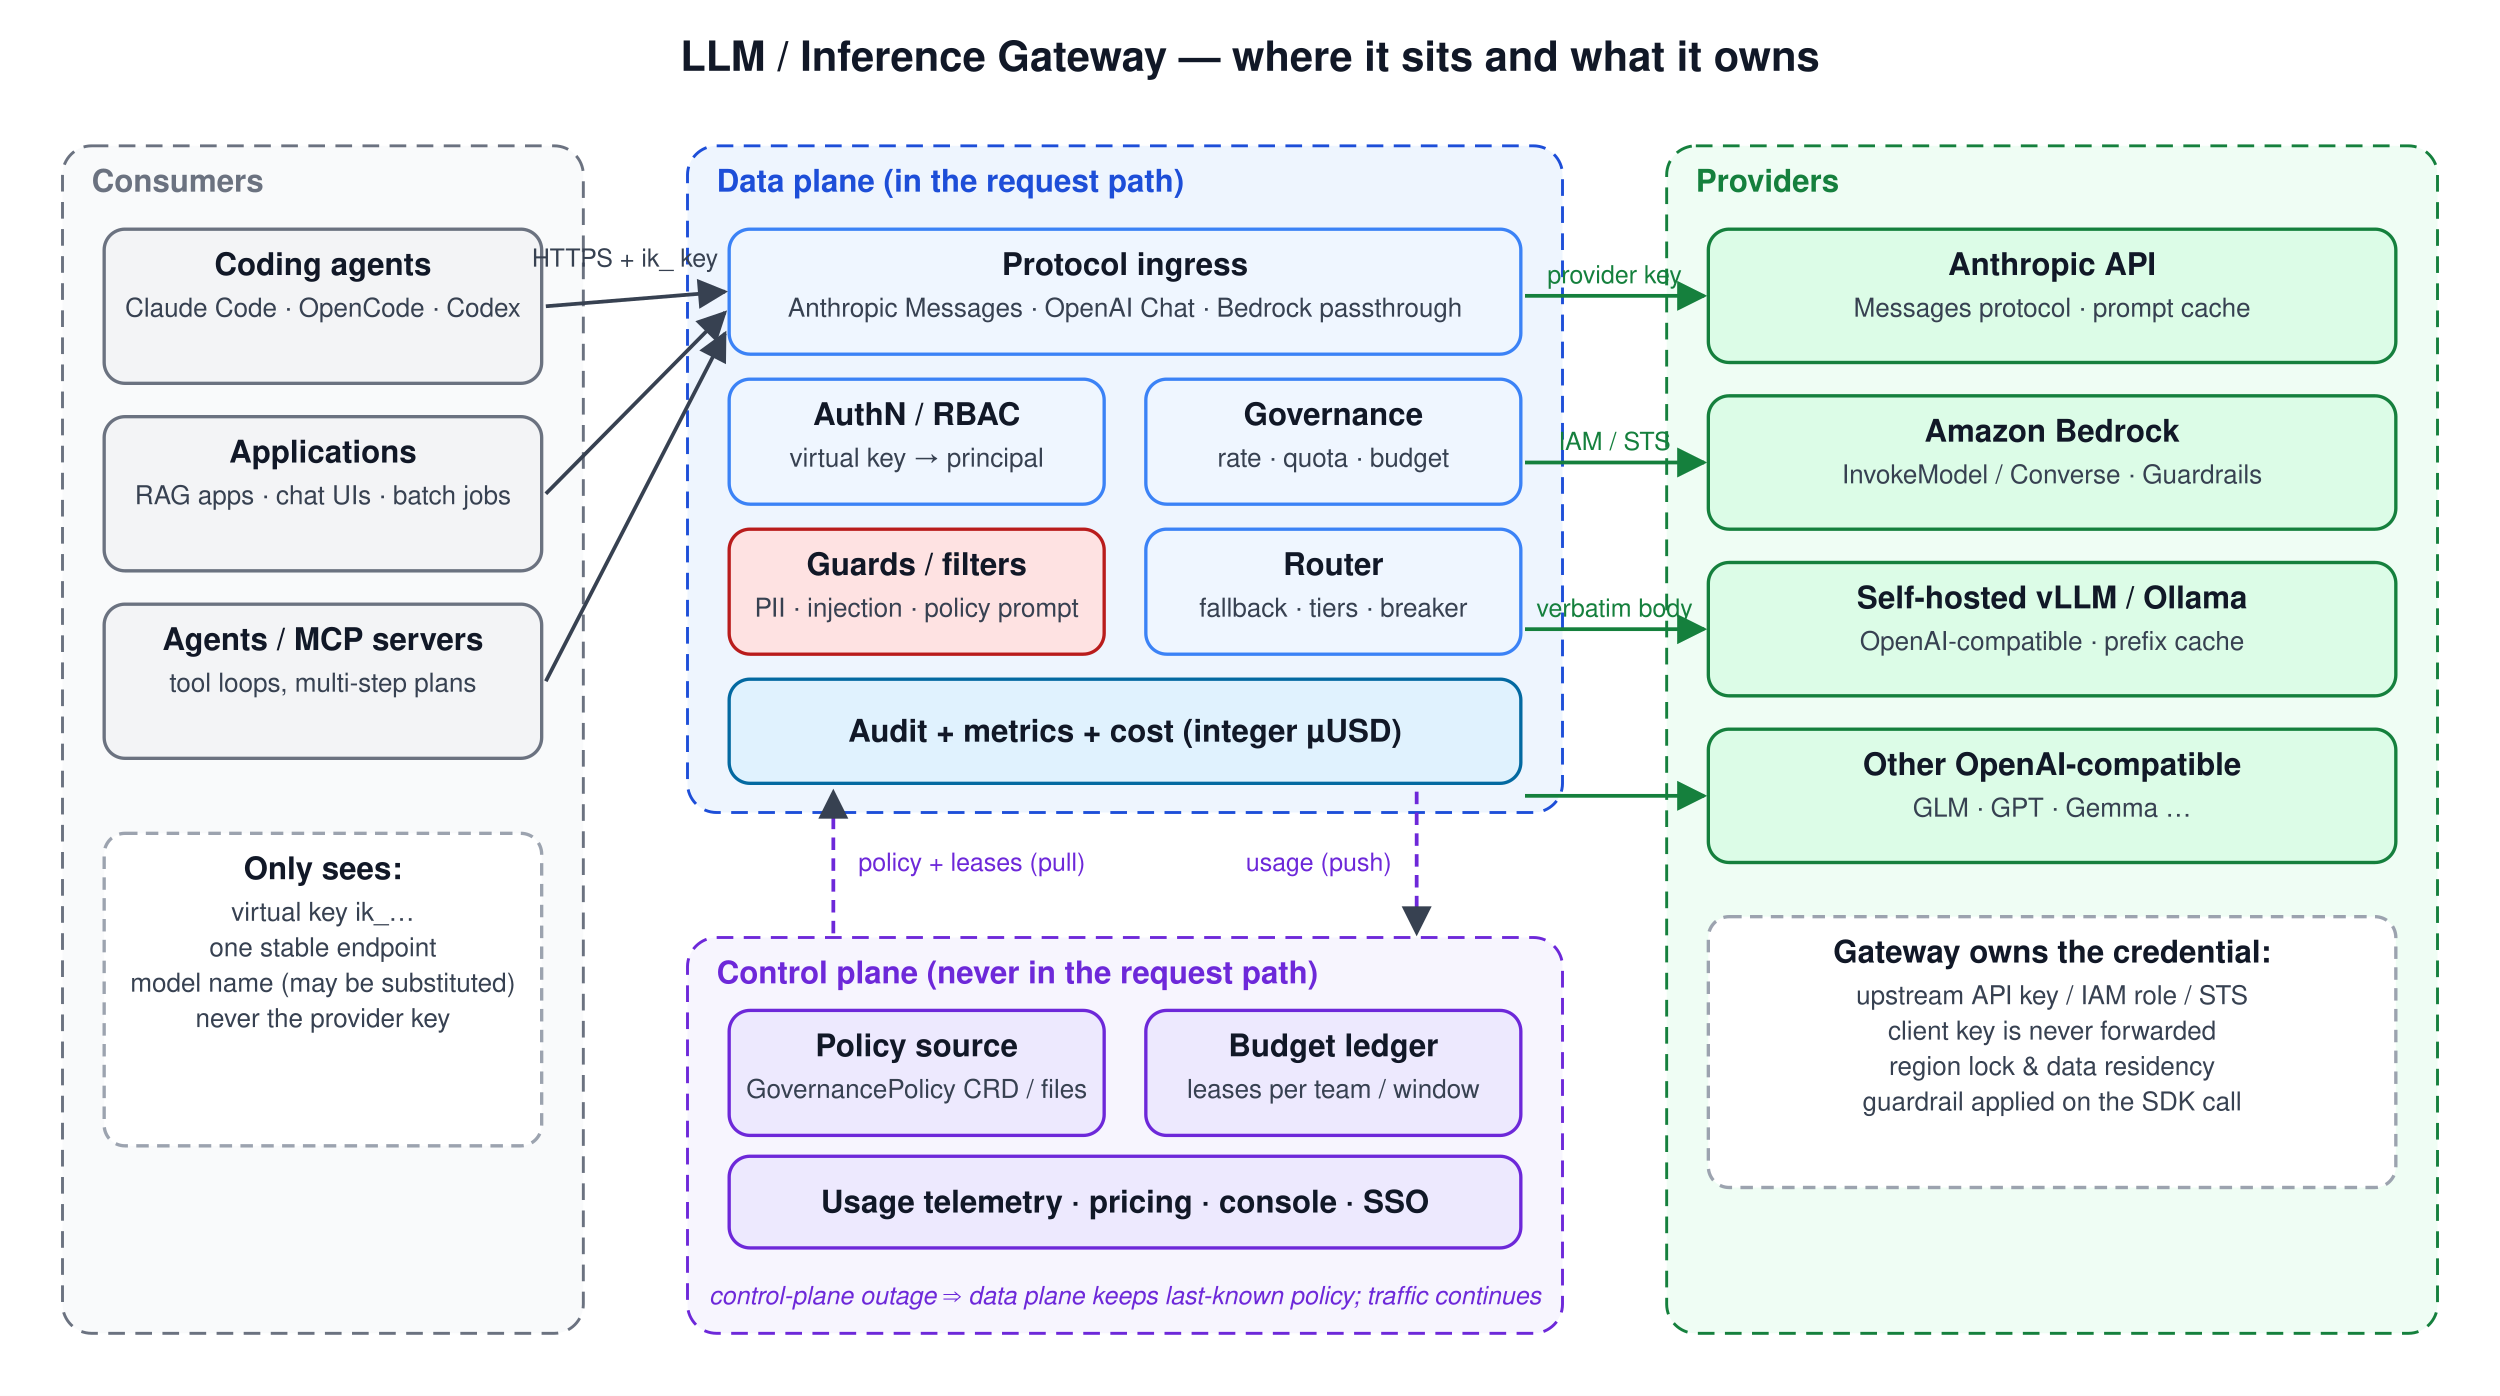
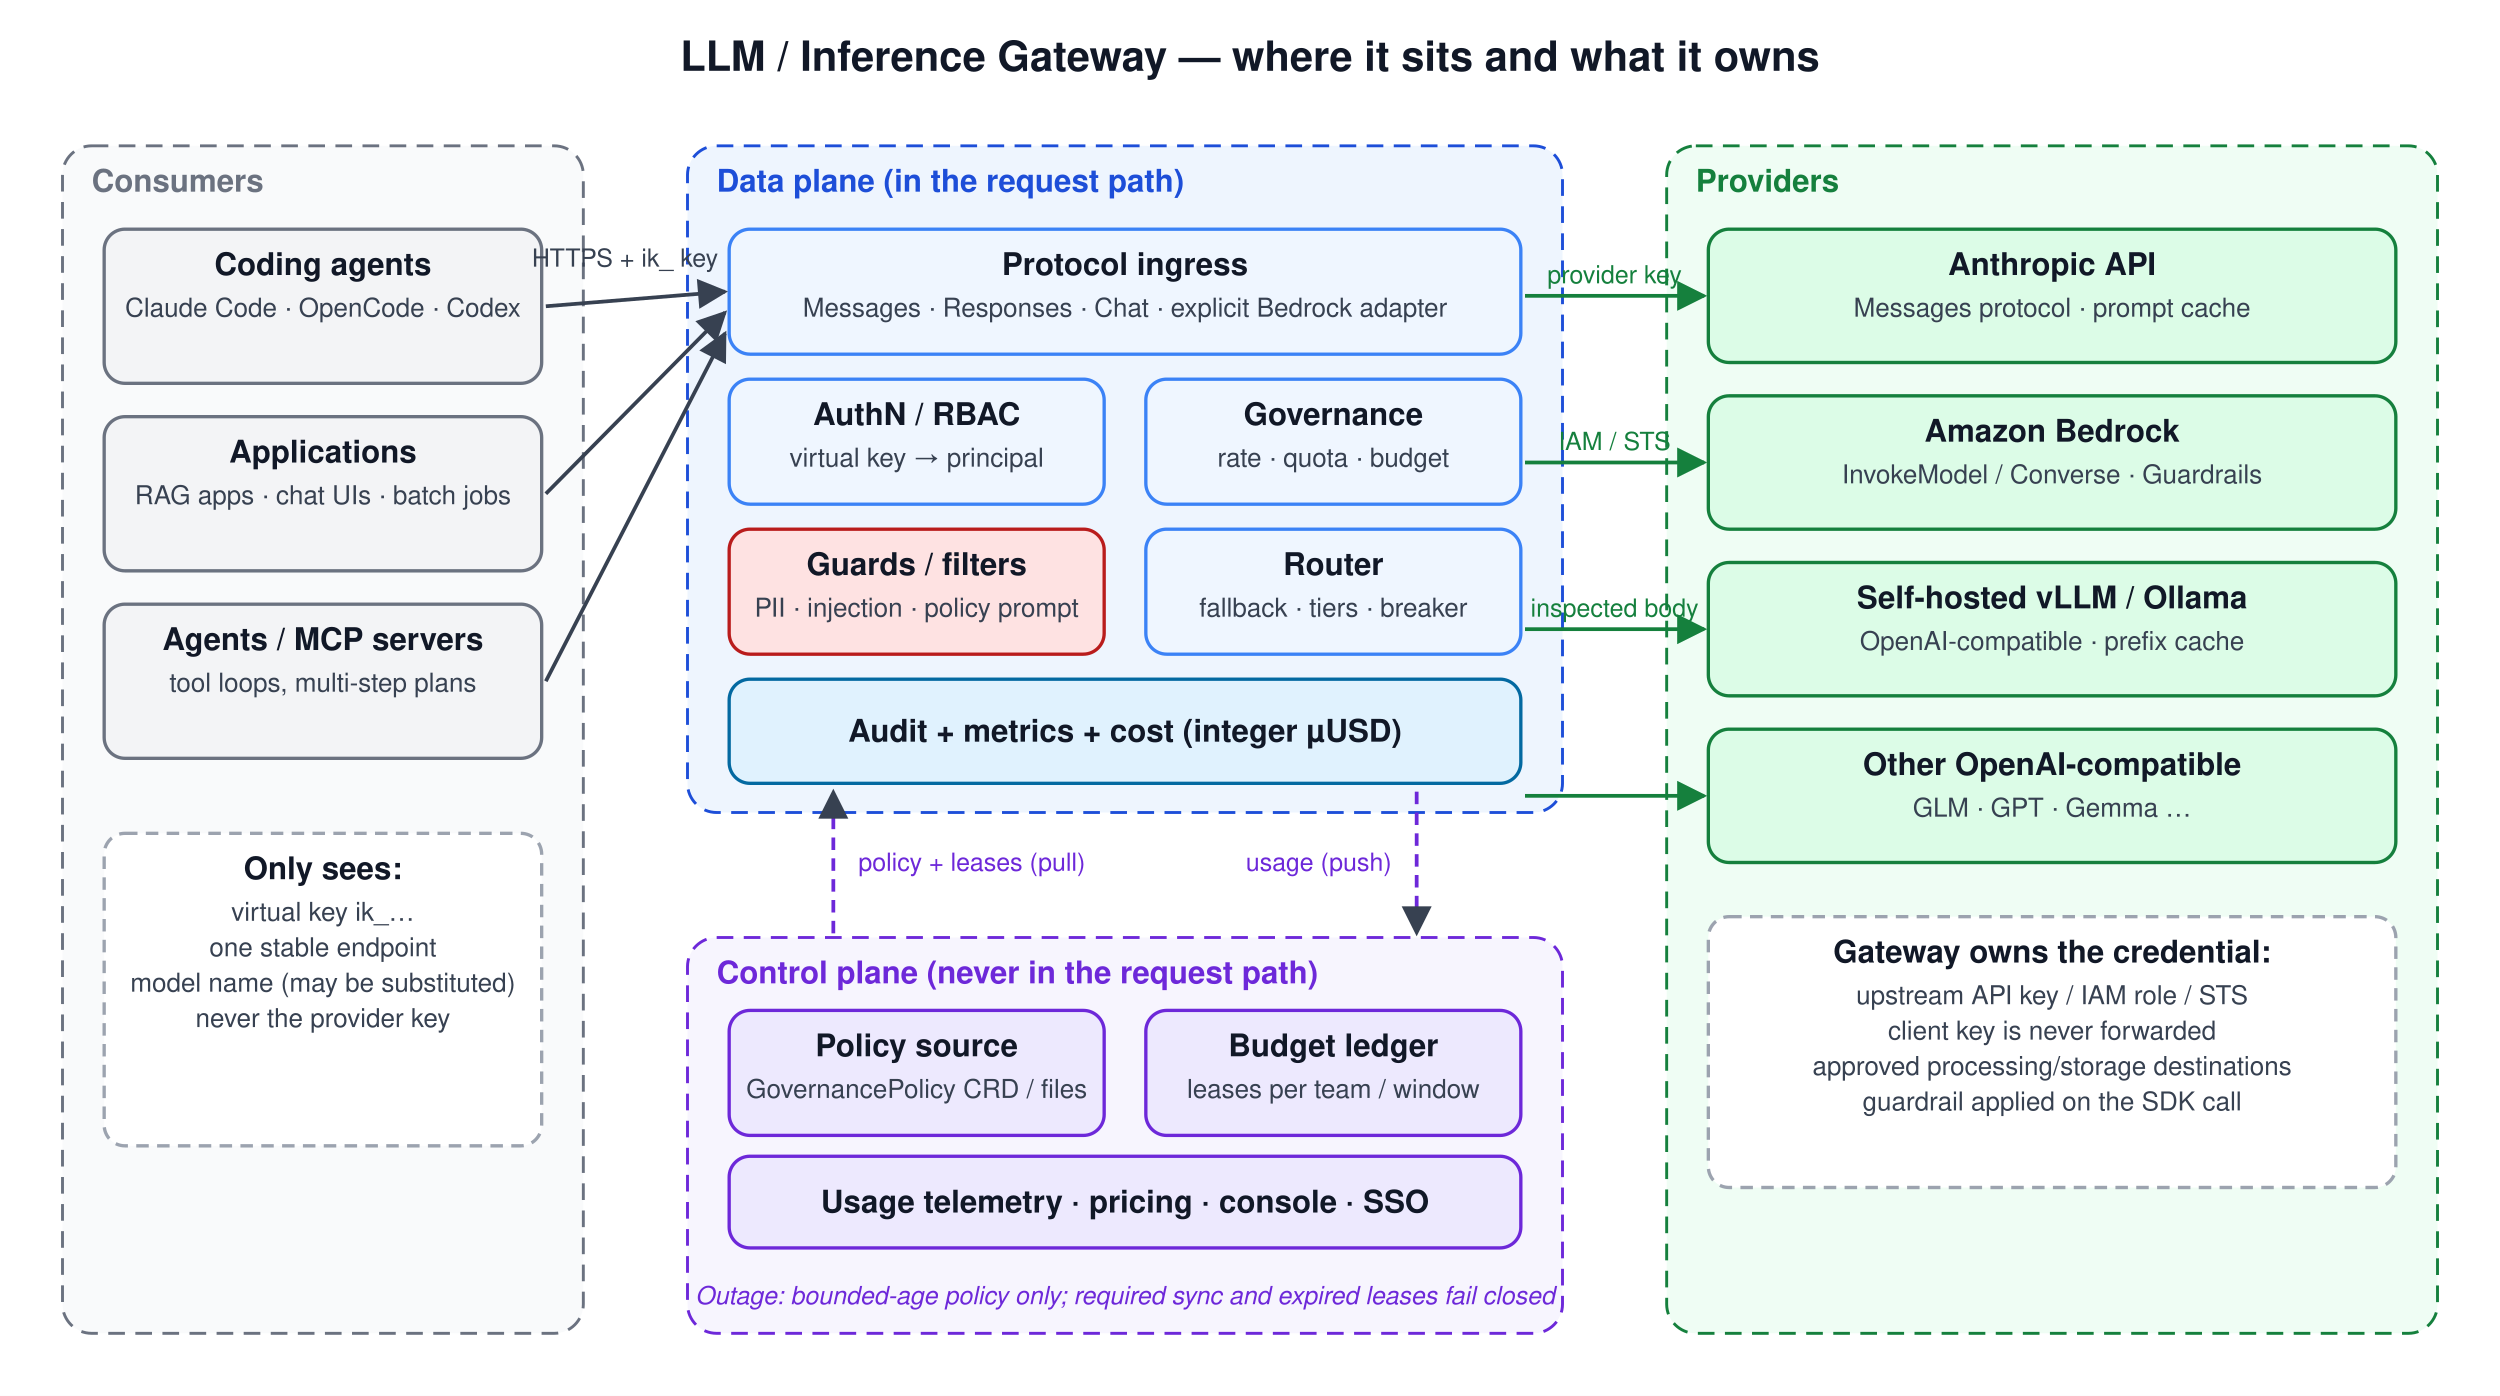
- <svg xmlns="http://www.w3.org/2000/svg" width="1200" height="670" viewBox="0 0 1200 670" font-family="'Segoe UI', Helvetica, Arial, 'Noto Sans', sans-serif" font-size="14">
+ <svg xmlns="http://www.w3.org/2000/svg" width="1200" height="670" viewBox="0 0 1200 670" font-family="'Segoe UI', Helvetica, Arial, 'Noto Sans', sans-serif" font-size="14" role="img" aria-labelledby="diagram-title diagram-description">
  <defs>
    <marker id="arr" viewBox="0 0 10 10" refX="9" refY="5" markerWidth="8" markerHeight="8" orient="auto-start-reverse">
      <path d="M0,0 L10,5 L0,10 z" fill="#374151" />
    </marker>
    <marker id="arr-red" viewBox="0 0 10 10" refX="9" refY="5" markerWidth="8" markerHeight="8" orient="auto-start-reverse">
      <path d="M0,0 L10,5 L0,10 z" fill="#b91c1c" />
    </marker>
    <marker id="arr-green" viewBox="0 0 10 10" refX="9" refY="5" markerWidth="8" markerHeight="8" orient="auto-start-reverse">
      <path d="M0,0 L10,5 L0,10 z" fill="#15803d" />
    </marker>
    <marker id="arr-blue" viewBox="0 0 10 10" refX="9" refY="5" markerWidth="8" markerHeight="8" orient="auto-start-reverse">
      <path d="M0,0 L10,5 L0,10 z" fill="#1d4ed8" />
    </marker>
  </defs>
  <rect width="1200" height="670" fill="#ffffff" />
  <text x="600" y="34" text-anchor="middle" font-size="20" font-weight="700" fill="#111827">LLM / Inference Gateway — where it sits and what it owns</text>
  <rect x="30" y="70" width="250" height="570" rx="14" fill="#f3f4f6" fill-opacity="0.45" stroke="#6b7280" stroke-width="1.4" stroke-dasharray="8 5" />
  <text x="44" y="92" font-size="15" font-weight="700" fill="#6b7280">Consumers</text>
  <rect x="50" y="110" width="210" height="74" rx="10" fill="#f3f4f6" stroke="#6b7280" stroke-width="1.6" />
  <text x="155.0" y="132" text-anchor="middle" font-size="15" font-weight="600" fill="#111827">Coding agents</text>
  <text x="155.0" y="152" text-anchor="middle" font-size="12.5" fill="#374151">Claude Code · OpenCode · Codex</text>
  <rect x="50" y="200" width="210" height="74" rx="10" fill="#f3f4f6" stroke="#6b7280" stroke-width="1.6" />
  <text x="155.0" y="222" text-anchor="middle" font-size="15" font-weight="600" fill="#111827">Applications</text>
  <text x="155.0" y="242" text-anchor="middle" font-size="12.5" fill="#374151">RAG apps · chat UIs · batch jobs</text>
  <rect x="50" y="290" width="210" height="74" rx="10" fill="#f3f4f6" stroke="#6b7280" stroke-width="1.6" />
  <text x="155.0" y="312" text-anchor="middle" font-size="15" font-weight="600" fill="#111827">Agents / MCP servers</text>
  <text x="155.0" y="332" text-anchor="middle" font-size="12.5" fill="#374151">tool loops, multi-step plans</text>
  <rect x="50" y="400" width="210" height="150" rx="10" fill="#ffffff" stroke="#9ca3af" stroke-width="1.6" stroke-dasharray="6 4" />
  <text x="155.0" y="422" text-anchor="middle" font-size="15" font-weight="600" fill="#111827">Only sees:</text>
  <text x="155.0" y="442" text-anchor="middle" font-size="12.5" fill="#374151">virtual key  ik_…</text>
  <text x="155.0" y="459" text-anchor="middle" font-size="12.5" fill="#374151">one stable endpoint</text>
  <text x="155.0" y="476" text-anchor="middle" font-size="12.5" fill="#374151">model name (may be substituted)</text>
  <text x="155.0" y="493" text-anchor="middle" font-size="12.5" fill="#374151">never the provider key</text>
  <rect x="330" y="70" width="420" height="320" rx="14" fill="#dbeafe" fill-opacity="0.45" stroke="#1d4ed8" stroke-width="1.4" stroke-dasharray="8 5" />
  <text x="344" y="92" font-size="15" font-weight="700" fill="#1d4ed8">Data plane (in the request path)</text>
  <rect x="350" y="110" width="380" height="60" rx="10" fill="#eff6ff" stroke="#3b82f6" stroke-width="1.6" />
  <text x="540.0" y="132" text-anchor="middle" font-size="15" font-weight="600" fill="#111827">Protocol ingress</text>
-   <text x="540.0" y="152" text-anchor="middle" font-size="12.5" fill="#374151">Anthropic Messages · OpenAI Chat · Bedrock passthrough</text>
+   <text x="540.0" y="152" text-anchor="middle" font-size="12.5" fill="#374151">Messages · Responses · Chat · explicit Bedrock adapter</text>
  <rect x="350" y="182" width="180" height="60" rx="10" fill="#eff6ff" stroke="#3b82f6" stroke-width="1.6" />
  <text x="440.0" y="204" text-anchor="middle" font-size="15" font-weight="600" fill="#111827">AuthN / RBAC</text>
  <text x="440.0" y="224" text-anchor="middle" font-size="12.5" fill="#374151">virtual key → principal</text>
  <rect x="550" y="182" width="180" height="60" rx="10" fill="#eff6ff" stroke="#3b82f6" stroke-width="1.6" />
  <text x="640.0" y="204" text-anchor="middle" font-size="15" font-weight="600" fill="#111827">Governance</text>
  <text x="640.0" y="224" text-anchor="middle" font-size="12.5" fill="#374151">rate · quota · budget</text>
  <rect x="350" y="254" width="180" height="60" rx="10" fill="#fee2e2" stroke="#b91c1c" stroke-width="1.6" />
  <text x="440.0" y="276" text-anchor="middle" font-size="15" font-weight="600" fill="#111827">Guards / filters</text>
  <text x="440.0" y="296" text-anchor="middle" font-size="12.5" fill="#374151">PII · injection · policy prompt</text>
  <rect x="550" y="254" width="180" height="60" rx="10" fill="#eff6ff" stroke="#3b82f6" stroke-width="1.6" />
  <text x="640.0" y="276" text-anchor="middle" font-size="15" font-weight="600" fill="#111827">Router</text>
  <text x="640.0" y="296" text-anchor="middle" font-size="12.5" fill="#374151">fallback · tiers · breaker</text>
  <rect x="350" y="326" width="380" height="50" rx="10" fill="#e0f2fe" stroke="#0369a1" stroke-width="1.6" />
  <text x="540.0" y="356.0" text-anchor="middle" font-size="15" font-weight="600" fill="#111827">Audit + metrics + cost (integer µUSD)</text>
  <rect x="330" y="450" width="420" height="190" rx="14" fill="#ede9fe" fill-opacity="0.45" stroke="#6d28d9" stroke-width="1.4" stroke-dasharray="8 5" />
  <text x="344" y="472" font-size="15" font-weight="700" fill="#6d28d9">Control plane (never in the request path)</text>
  <rect x="350" y="485" width="180" height="60" rx="10" fill="#ede9fe" stroke="#6d28d9" stroke-width="1.6" />
  <text x="440.0" y="507" text-anchor="middle" font-size="15" font-weight="600" fill="#111827">Policy source</text>
  <text x="440.0" y="527" text-anchor="middle" font-size="12.5" fill="#374151">GovernancePolicy CRD / files</text>
  <rect x="550" y="485" width="180" height="60" rx="10" fill="#ede9fe" stroke="#6d28d9" stroke-width="1.6" />
  <text x="640.0" y="507" text-anchor="middle" font-size="15" font-weight="600" fill="#111827">Budget ledger</text>
  <text x="640.0" y="527" text-anchor="middle" font-size="12.5" fill="#374151">leases per team / window</text>
  <rect x="350" y="555" width="380" height="44" rx="10" fill="#ede9fe" stroke="#6d28d9" stroke-width="1.6" />
  <text x="540.0" y="582.0" text-anchor="middle" font-size="15" font-weight="600" fill="#111827">Usage telemetry · pricing · console · SSO</text>
-   <text x="540" y="626" text-anchor="middle" font-size="12" font-weight="normal" fill="#6d28d9" font-style="italic">control-plane outage ⇒ data plane keeps last-known policy; traffic continues</text>
+   <text x="540" y="626" text-anchor="middle" font-size="12" font-weight="normal" fill="#6d28d9" font-style="italic">Outage: bounded-age policy only; required sync and expired leases fail closed</text>
  <rect x="800" y="70" width="370" height="570" rx="14" fill="#dcfce7" fill-opacity="0.45" stroke="#15803d" stroke-width="1.4" stroke-dasharray="8 5" />
  <text x="814" y="92" font-size="15" font-weight="700" fill="#15803d">Providers</text>
  <rect x="820" y="110" width="330" height="64" rx="10" fill="#dcfce7" stroke="#15803d" stroke-width="1.6" />
  <text x="985.0" y="132" text-anchor="middle" font-size="15" font-weight="600" fill="#111827">Anthropic API</text>
  <text x="985.0" y="152" text-anchor="middle" font-size="12.5" fill="#374151">Messages protocol · prompt cache</text>
  <rect x="820" y="190" width="330" height="64" rx="10" fill="#dcfce7" stroke="#15803d" stroke-width="1.6" />
  <text x="985.0" y="212" text-anchor="middle" font-size="15" font-weight="600" fill="#111827">Amazon Bedrock</text>
  <text x="985.0" y="232" text-anchor="middle" font-size="12.5" fill="#374151">InvokeModel / Converse · Guardrails</text>
  <rect x="820" y="270" width="330" height="64" rx="10" fill="#dcfce7" stroke="#15803d" stroke-width="1.6" />
  <text x="985.0" y="292" text-anchor="middle" font-size="15" font-weight="600" fill="#111827">Self-hosted vLLM / Ollama</text>
  <text x="985.0" y="312" text-anchor="middle" font-size="12.5" fill="#374151">OpenAI-compatible · prefix cache</text>
  <rect x="820" y="350" width="330" height="64" rx="10" fill="#dcfce7" stroke="#15803d" stroke-width="1.6" />
  <text x="985.0" y="372" text-anchor="middle" font-size="15" font-weight="600" fill="#111827">Other OpenAI-compatible</text>
  <text x="985.0" y="392" text-anchor="middle" font-size="12.5" fill="#374151">GLM · GPT · Gemma …</text>
  <rect x="820" y="440" width="330" height="130" rx="10" fill="#ffffff" stroke="#9ca3af" stroke-width="1.6" stroke-dasharray="6 4" />
  <text x="985.0" y="462" text-anchor="middle" font-size="15" font-weight="600" fill="#111827">Gateway owns the credential:</text>
  <text x="985.0" y="482" text-anchor="middle" font-size="12.5" fill="#374151">upstream API key / IAM role / STS</text>
  <text x="985.0" y="499" text-anchor="middle" font-size="12.5" fill="#374151">client key is never forwarded</text>
-   <text x="985.0" y="516" text-anchor="middle" font-size="12.5" fill="#374151">region lock &amp; data residency</text>
+   <text x="985.0" y="516" text-anchor="middle" font-size="12.5" fill="#374151">approved processing/storage destinations</text>
  <text x="985.0" y="533" text-anchor="middle" font-size="12.5" fill="#374151">guardrail applied on the SDK call</text>
  <line x1="262" y1="147" x2="348" y2="140" stroke="#374151" stroke-width="1.8" marker-end="url(#arr)" />
  <text x="300" y="128" text-anchor="middle" font-size="12" font-weight="normal" fill="#374151">HTTPS + ik_ key</text>
  <line x1="262" y1="237" x2="348" y2="150" stroke="#374151" stroke-width="1.8" marker-end="url(#arr)" />
  <line x1="262" y1="327" x2="348" y2="160" stroke="#374151" stroke-width="1.8" marker-end="url(#arr)" />
  <line x1="732" y1="142" x2="818" y2="142" stroke="#15803d" stroke-width="1.8" marker-end="url(#arr-green)" />
  <text x="775.0" y="136.0" text-anchor="middle" font-size="12" fill="#15803d">provider key</text>
  <line x1="732" y1="222" x2="818" y2="222" stroke="#15803d" stroke-width="1.8" marker-end="url(#arr-green)" />
  <text x="775.0" y="216.0" text-anchor="middle" font-size="12" fill="#15803d">IAM / STS</text>
  <line x1="732" y1="302" x2="818" y2="302" stroke="#15803d" stroke-width="1.8" marker-end="url(#arr-green)" />
-   <text x="775.0" y="296.0" text-anchor="middle" font-size="12" fill="#15803d">verbatim body</text>
+   <text x="775.0" y="296.0" text-anchor="middle" font-size="12" fill="#15803d">inspected body</text>
  <line x1="732" y1="382" x2="818" y2="382" stroke="#15803d" stroke-width="1.8" marker-end="url(#arr-green)" />
  <line x1="400" y1="448" x2="400" y2="380" stroke="#6d28d9" stroke-width="1.8" marker-end="url(#arr)" stroke-dasharray="6 4" />
  <text x="412" y="418" text-anchor="start" font-size="12" font-weight="normal" fill="#6d28d9">policy + leases (pull)</text>
  <line x1="680" y1="380" x2="680" y2="448" stroke="#6d28d9" stroke-width="1.8" marker-end="url(#arr)" stroke-dasharray="6 4" />
  <text x="668" y="418" text-anchor="end" font-size="12" font-weight="normal" fill="#6d28d9">usage (push)</text>
</svg>
